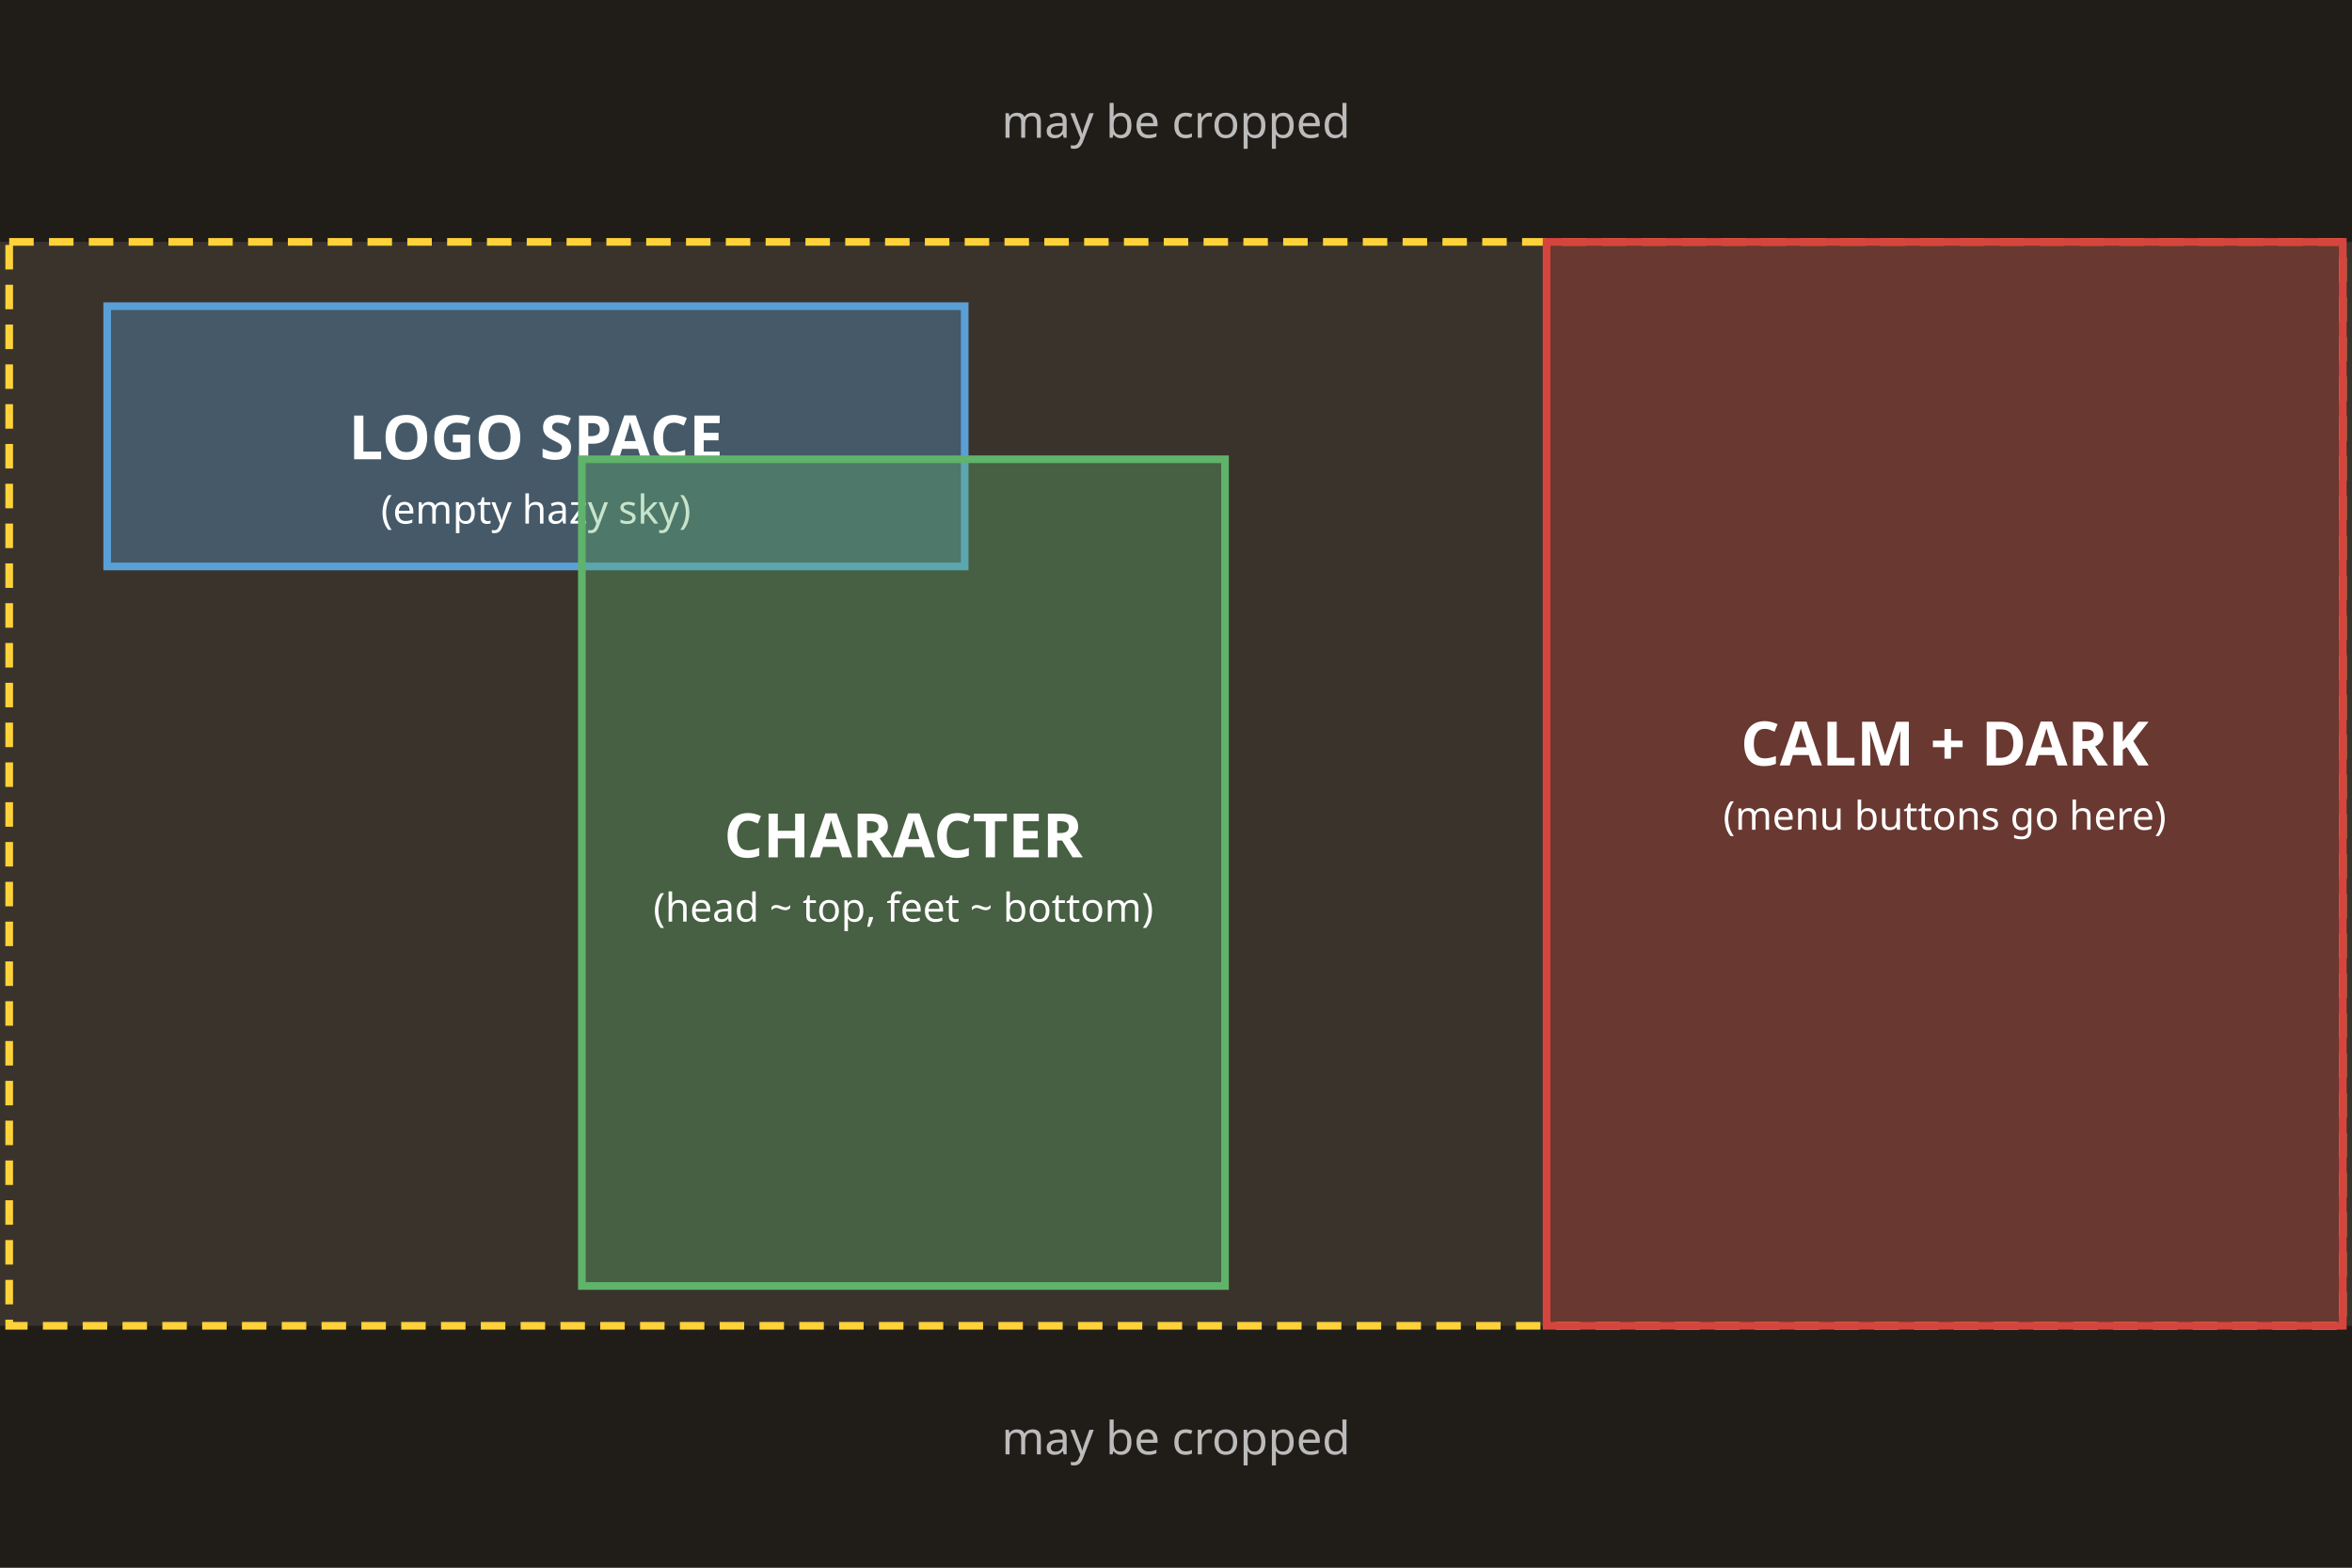
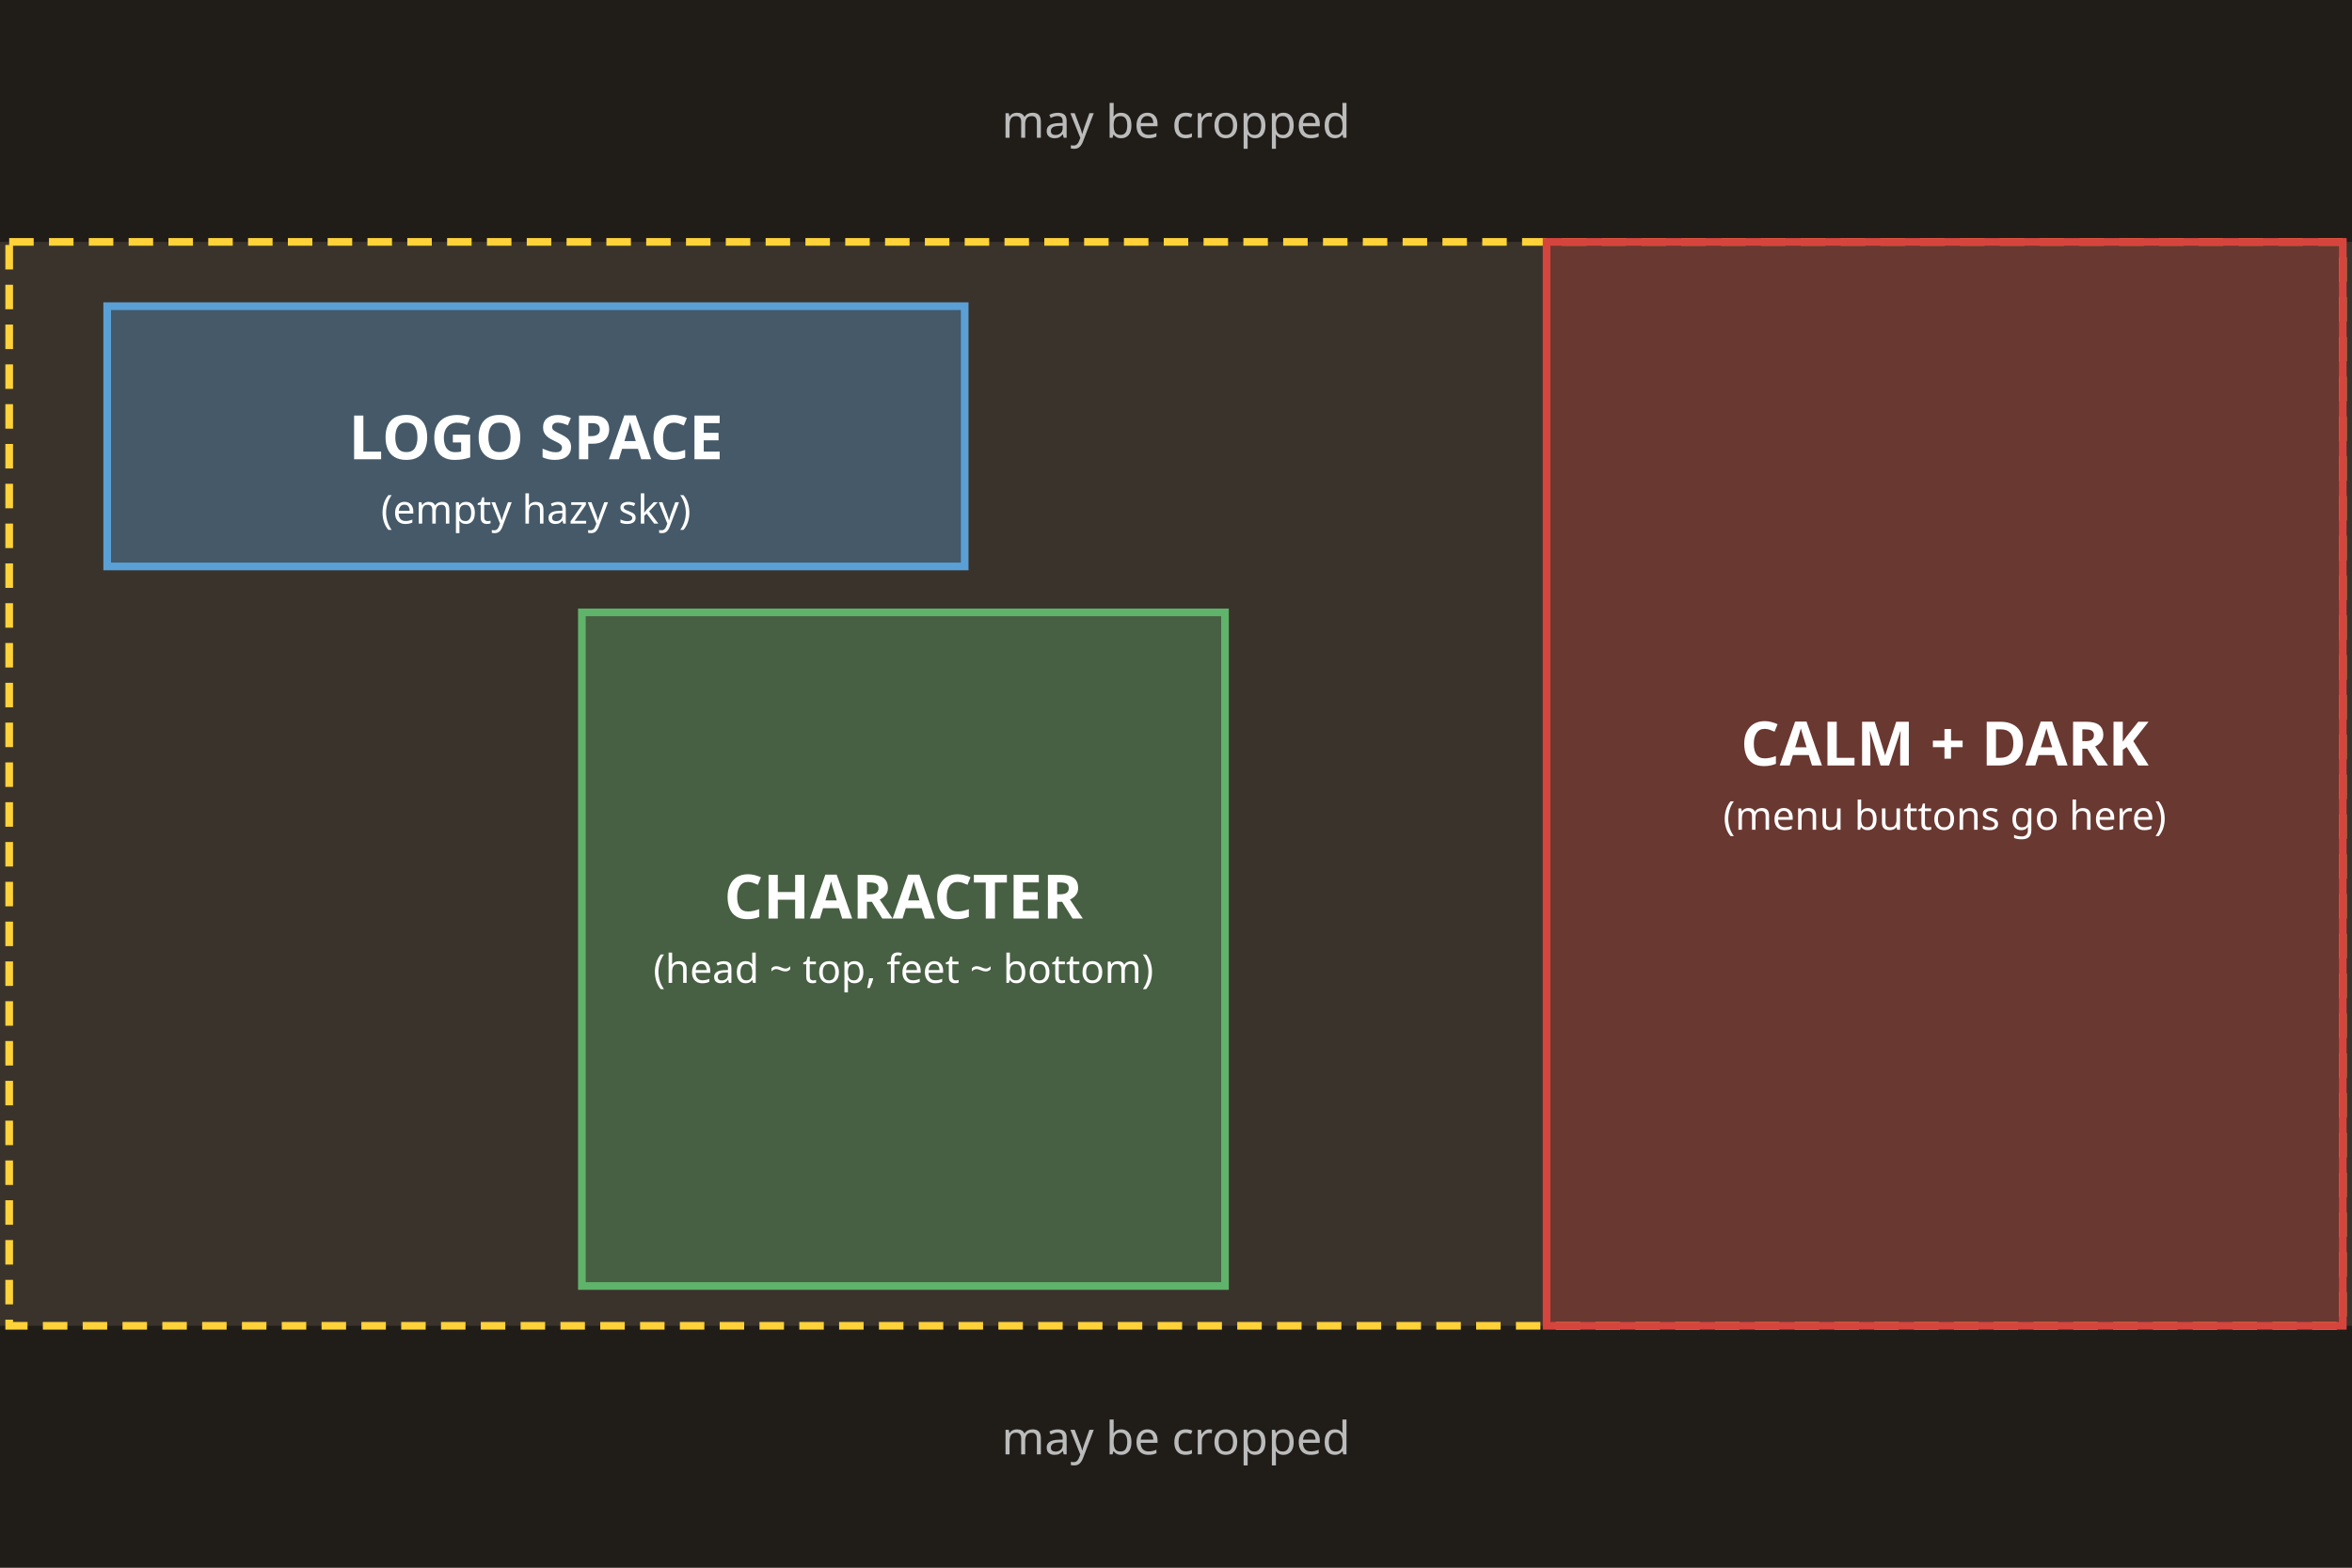
<svg xmlns="http://www.w3.org/2000/svg" width="1536" height="1024" viewBox="0 0 1536 1024">
  <rect width="1536" height="1024" fill="#3a332c" />
  <rect x="0" y="0" width="1536" height="158" fill="#000" fill-opacity="0.45" />
  <rect x="0" y="866" width="1536" height="158" fill="#000" fill-opacity="0.45" />
  <text x="768.0" y="90" fill="#bbb" font-size="30" font-family="sans-serif" text-anchor="middle">may be cropped</text>
  <text x="768.0" y="950" fill="#bbb" font-size="30" font-family="sans-serif" text-anchor="middle">may be cropped</text>
  <rect x="6" y="158" width="1524" height="708" fill="none" stroke="#ffd23a" stroke-width="5" stroke-dasharray="16 10" />
  <rect x="70" y="200" width="560" height="170" fill="#5aa0d6" fill-opacity="0.35" stroke="#5aa0d6" stroke-width="5" />
  <text x="350" y="300" fill="#fff" font-size="40" font-weight="700" font-family="sans-serif" text-anchor="middle">LOGO SPACE</text>
  <text x="350" y="342" fill="#fff" font-size="26" font-family="sans-serif" text-anchor="middle">(empty hazy sky)</text>
-   <rect x="380" y="300" width="420" height="540" fill="#5fb36a" fill-opacity="0.35" stroke="#5fb36a" stroke-width="5" />
-   <text x="590" y="560" fill="#fff" font-size="40" font-weight="700" font-family="sans-serif" text-anchor="middle">CHARACTER</text>
-   <text x="590" y="602" fill="#fff" font-size="26" font-family="sans-serif" text-anchor="middle">(head ~ top, feet ~ bottom)</text>
+   <rect x="380" y="400" width="420" height="440" fill="#5fb36a" fill-opacity="0.35" stroke="#5fb36a" stroke-width="5" />
+   <text x="590" y="600" fill="#fff" font-size="40" font-weight="700" font-family="sans-serif" text-anchor="middle">CHARACTER</text>
+   <text x="590" y="642" fill="#fff" font-size="26" font-family="sans-serif" text-anchor="middle">(head ~ top, feet ~ bottom)</text>
  <rect x="1010" y="158" width="520" height="708" fill="#d6453d" fill-opacity="0.3" stroke="#d6453d" stroke-width="5" />
  <text x="1270" y="500" fill="#fff" font-size="40" font-weight="700" font-family="sans-serif" text-anchor="middle">CALM + DARK</text>
  <text x="1270" y="542" fill="#fff" font-size="26" font-family="sans-serif" text-anchor="middle">(menu buttons go here)</text>
</svg>
